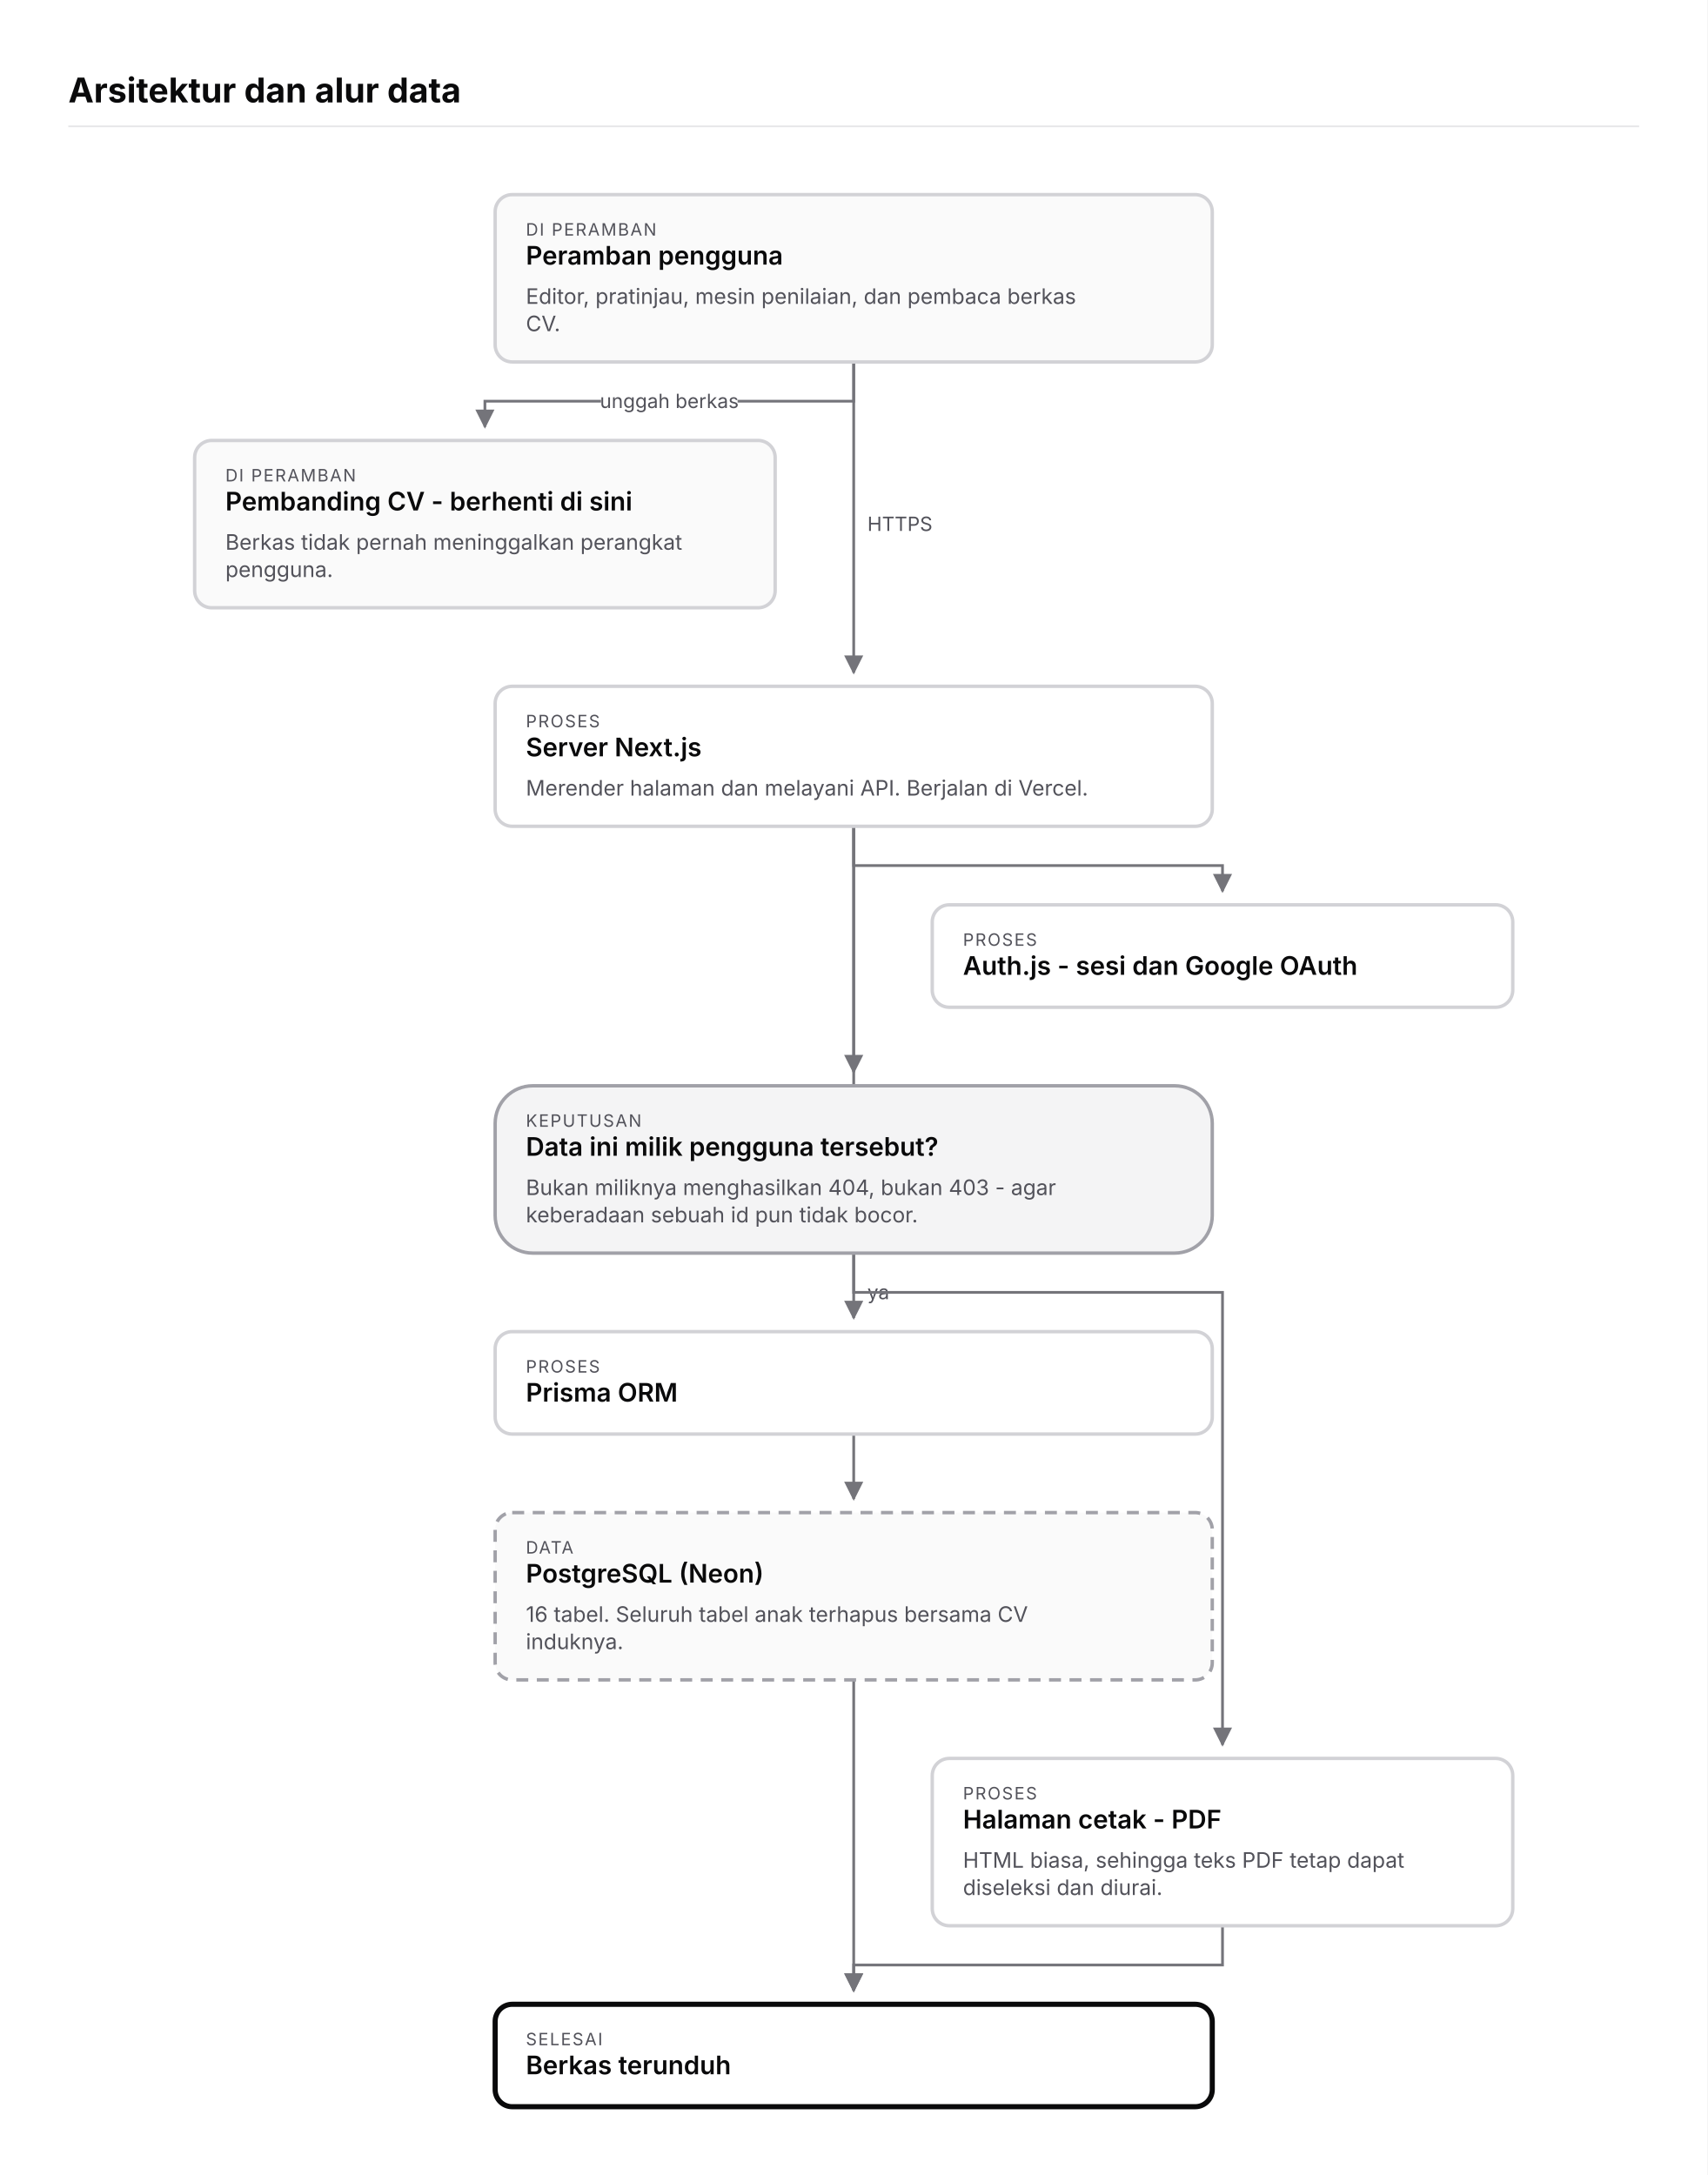
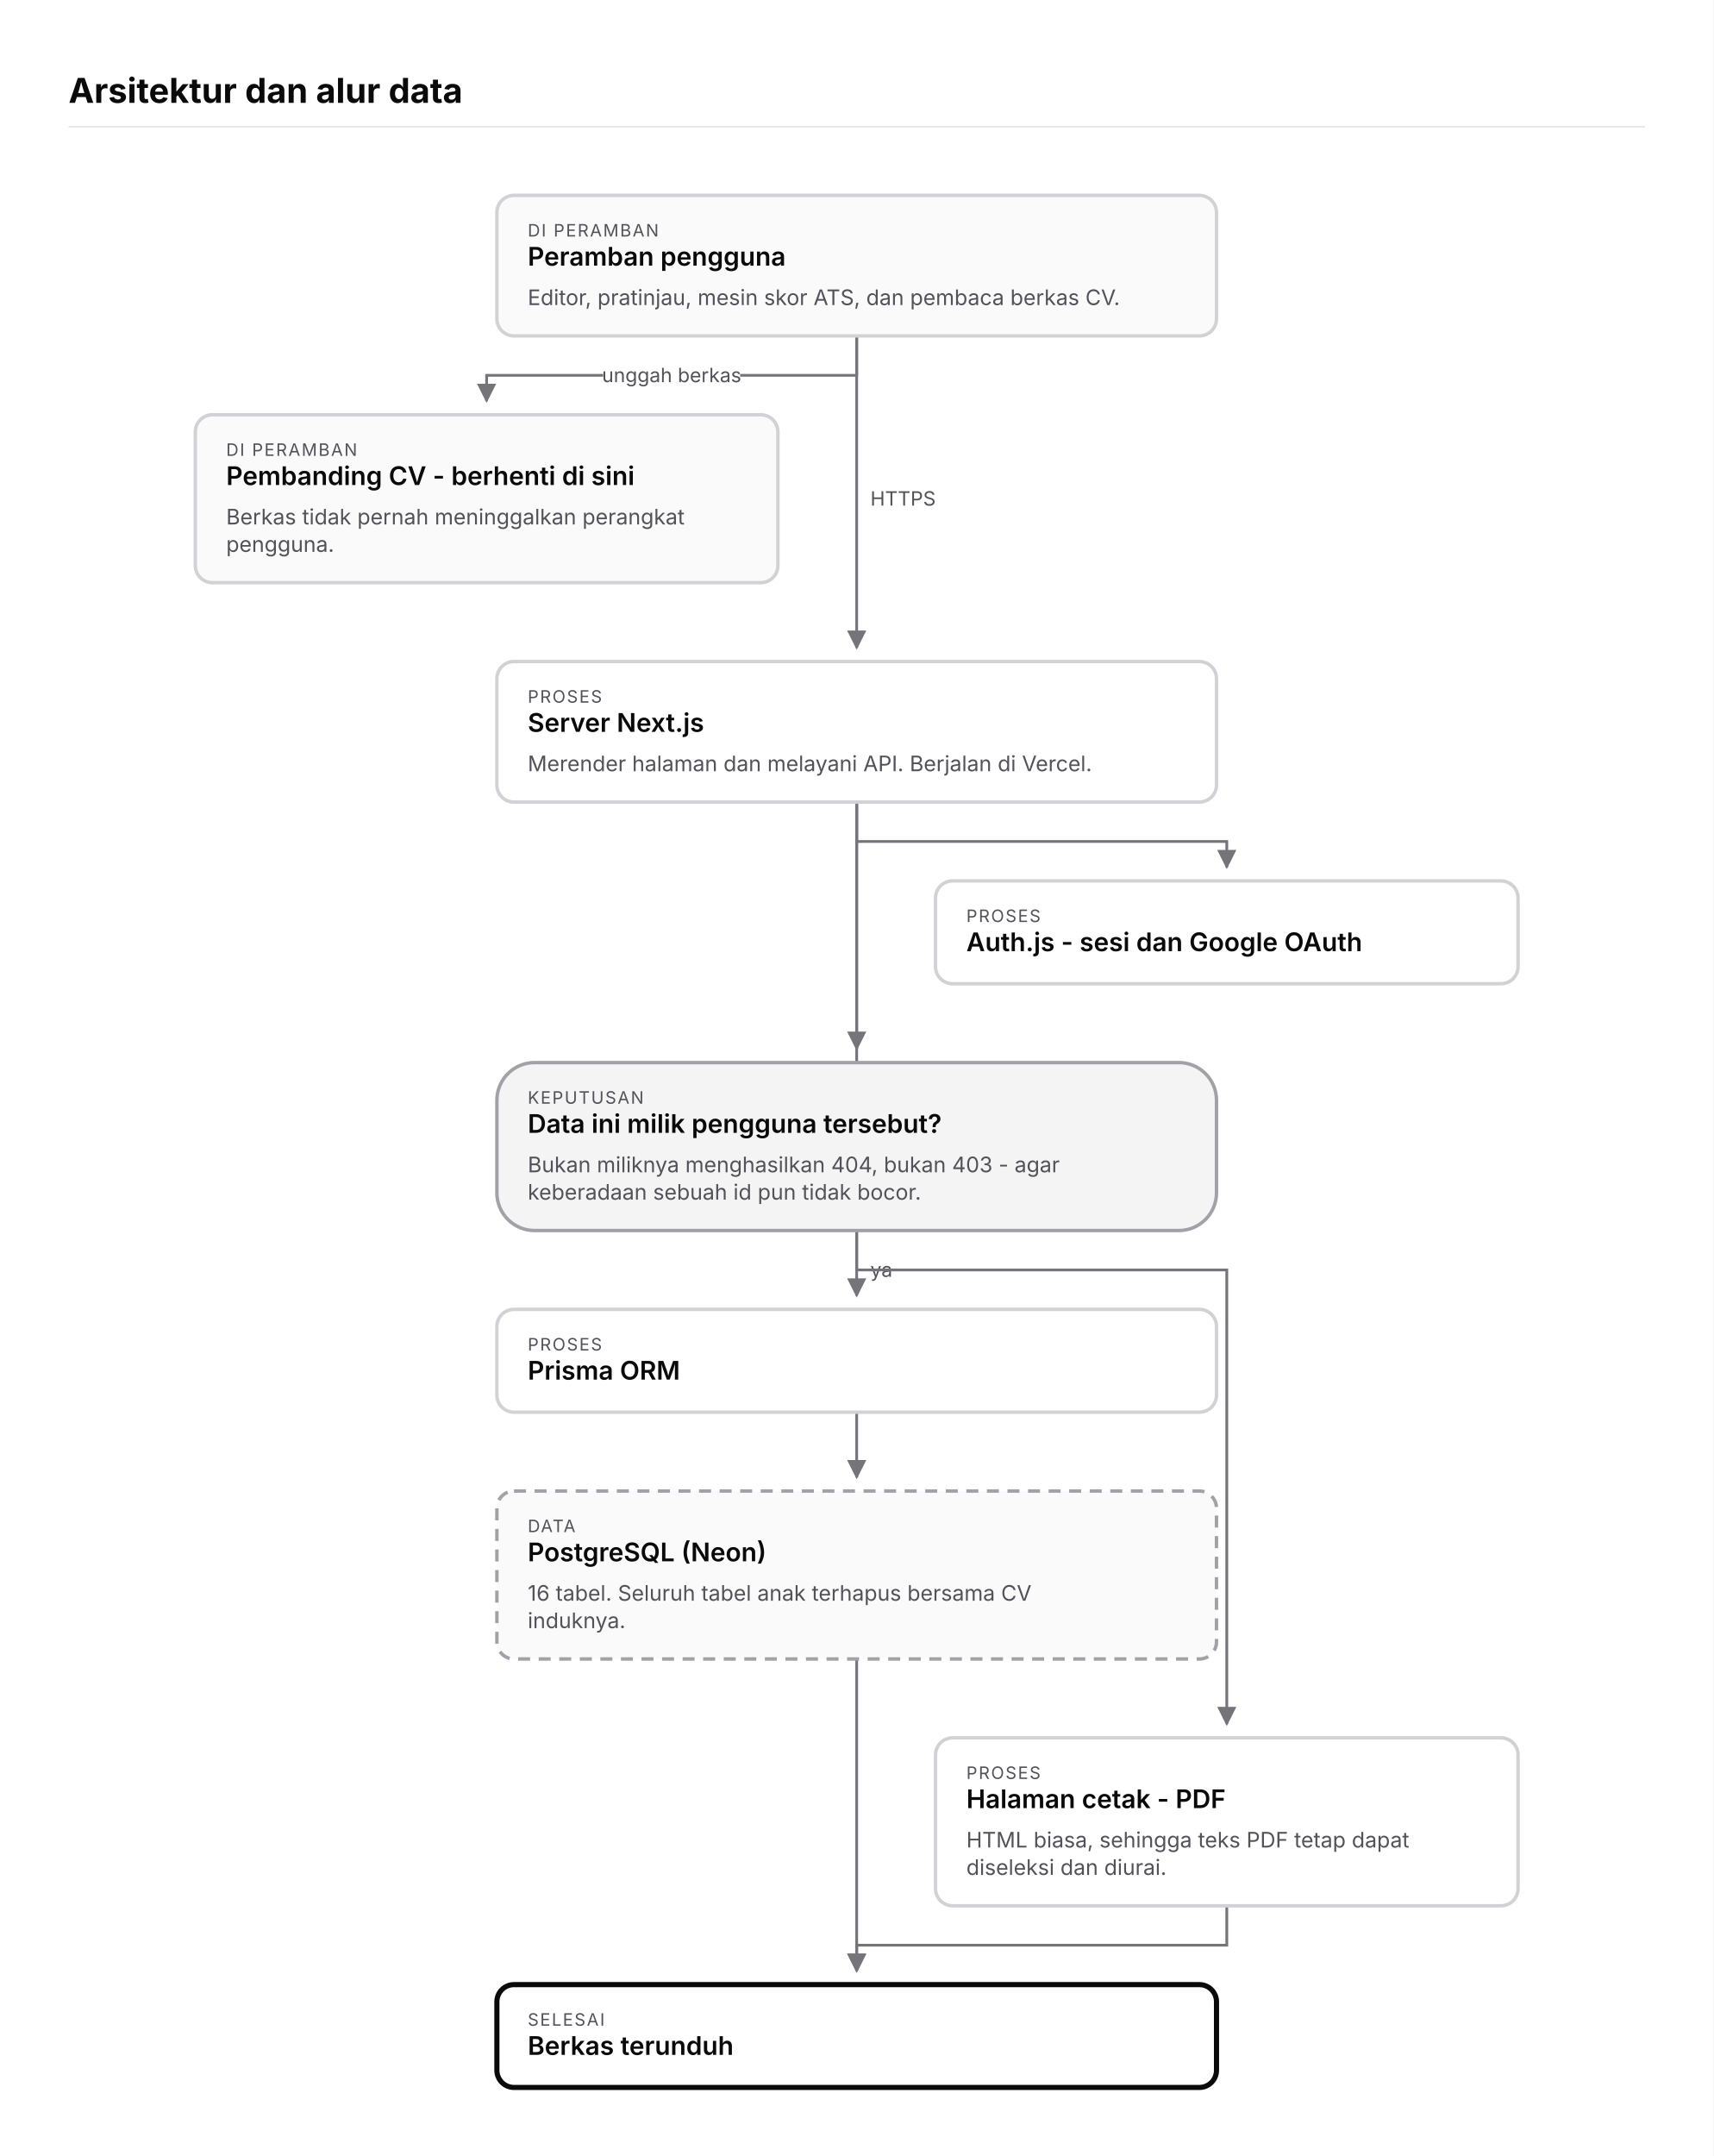
- <svg xmlns="http://www.w3.org/2000/svg" width="1000" height="1274" viewBox="0 0 1000 1274" font-family="Inter, Segoe UI, Helvetica, Arial, sans-serif">
+ <svg xmlns="http://www.w3.org/2000/svg" width="1000" height="1258" viewBox="0 0 1000 1258" font-family="Inter, Segoe UI, Helvetica, Arial, sans-serif">
  <defs>
    <marker id="panah" viewBox="0 0 10 10" refX="9" refY="5" markerWidth="7" markerHeight="7" orient="auto-start-reverse">
      <path d="M 0 0 L 10 5 L 0 10 z" fill="#74747a" />
    </marker>
  </defs>
-   <rect width="1000" height="1274" fill="#ffffff" />
+   <rect width="1000" height="1258" fill="#ffffff" />
  <text x="40" y="60" font-size="20" font-weight="700" fill="#0a0a0b">Arsitektur dan alur data</text>
  <line x1="40" y1="74" x2="960" y2="74" stroke="#e6e6e8" stroke-width="1" />
-   <path d="M 500 212 V 235 H 284 V 250" fill="none" stroke="#74747a" stroke-width="1.6" marker-end="url(#panah)" />
-   <rect x="352" y="226" width="80" height="18" rx="9" fill="#ffffff" />
-   <text x="392" y="239" text-anchor="middle" font-size="11.5" fill="#52525a">unggah berkas</text>
-   <path d="M 500 212 V 394" fill="none" stroke="#74747a" stroke-width="1.6" marker-end="url(#panah)" />
-   <text x="508" y="311" font-size="11.5" fill="#52525a">HTTPS</text>
-   <path d="M 500 484 V 507 H 716 V 522" fill="none" stroke="#74747a" stroke-width="1.6" marker-end="url(#panah)" />
-   <path d="M 500 484 V 628" fill="none" stroke="#74747a" stroke-width="1.6" marker-end="url(#panah)" />
-   <path d="M 500 734 V 772" fill="none" stroke="#74747a" stroke-width="1.6" marker-end="url(#panah)" />
-   <text x="508" y="761" font-size="11.5" fill="#52525a">ya</text>
-   <path d="M 500 840 V 878" fill="none" stroke="#74747a" stroke-width="1.6" marker-end="url(#panah)" />
-   <path d="M 500 484 V 757 H 716 V 1022" fill="none" stroke="#74747a" stroke-width="1.6" marker-end="url(#panah)" />
-   <path d="M 500 984 V 1166" fill="none" stroke="#74747a" stroke-width="1.6" marker-end="url(#panah)" />
-   <path d="M 716 1128 V 1151 H 500 V 1166" fill="none" stroke="#74747a" stroke-width="1.6" marker-end="url(#panah)" />
-   <rect x="290" y="114" width="420" height="98" rx="10" fill="#fafafa" stroke="#d2d2d6" stroke-width="2" />
+   <path d="M 500 196 V 219 H 284 V 234" fill="none" stroke="#74747a" stroke-width="1.6" marker-end="url(#panah)" />
+   <rect x="352" y="210" width="80" height="18" rx="9" fill="#ffffff" />
+   <text x="392" y="223" text-anchor="middle" font-size="11.5" fill="#52525a">unggah berkas</text>
+   <path d="M 500 196 V 378" fill="none" stroke="#74747a" stroke-width="1.6" marker-end="url(#panah)" />
+   <text x="508" y="295" font-size="11.5" fill="#52525a">HTTPS</text>
+   <path d="M 500 468 V 491 H 716 V 506" fill="none" stroke="#74747a" stroke-width="1.6" marker-end="url(#panah)" />
+   <path d="M 500 468 V 612" fill="none" stroke="#74747a" stroke-width="1.6" marker-end="url(#panah)" />
+   <path d="M 500 718 V 756" fill="none" stroke="#74747a" stroke-width="1.6" marker-end="url(#panah)" />
+   <text x="508" y="745" font-size="11.5" fill="#52525a">ya</text>
+   <path d="M 500 824 V 862" fill="none" stroke="#74747a" stroke-width="1.6" marker-end="url(#panah)" />
+   <path d="M 500 468 V 741 H 716 V 1006" fill="none" stroke="#74747a" stroke-width="1.6" marker-end="url(#panah)" />
+   <path d="M 500 968 V 1150" fill="none" stroke="#74747a" stroke-width="1.6" marker-end="url(#panah)" />
+   <path d="M 716 1112 V 1135 H 500 V 1150" fill="none" stroke="#74747a" stroke-width="1.6" marker-end="url(#panah)" />
+   <rect x="290" y="114" width="420" height="82" rx="10" fill="#fafafa" stroke="#d2d2d6" stroke-width="2" />
  <text x="308" y="138" font-size="10" letter-spacing="0.08em" fill="#52525a">DI PERAMBAN</text>
  <text x="308" y="155" font-size="15" font-weight="600" fill="#0a0a0b">Peramban pengguna</text>
-   <text x="308" y="178" font-size="12.5" fill="#52525a">Editor, pratinjau, mesin penilaian, dan pembaca berkas</text>
-   <text x="308" y="194" font-size="12.5" fill="#52525a">CV.</text>
-   <rect x="114" y="258" width="340" height="98" rx="10" fill="#fafafa" stroke="#d2d2d6" stroke-width="2" />
-   <text x="132" y="282" font-size="10" letter-spacing="0.08em" fill="#52525a">DI PERAMBAN</text>
-   <text x="132" y="299" font-size="15" font-weight="600" fill="#0a0a0b">Pembanding CV - berhenti di sini</text>
-   <text x="132" y="322" font-size="12.5" fill="#52525a">Berkas tidak pernah meninggalkan perangkat</text>
-   <text x="132" y="338" font-size="12.5" fill="#52525a">pengguna.</text>
-   <rect x="290" y="402" width="420" height="82" rx="10" fill="#ffffff" stroke="#d2d2d6" stroke-width="2" />
-   <text x="308" y="426" font-size="10" letter-spacing="0.08em" fill="#52525a">PROSES</text>
-   <text x="308" y="443" font-size="15" font-weight="600" fill="#0a0a0b">Server Next.js</text>
-   <text x="308" y="466" font-size="12.5" fill="#52525a">Merender halaman dan melayani API. Berjalan di Vercel.</text>
-   <rect x="546" y="530" width="340" height="60" rx="10" fill="#ffffff" stroke="#d2d2d6" stroke-width="2" />
-   <text x="564" y="554" font-size="10" letter-spacing="0.08em" fill="#52525a">PROSES</text>
-   <text x="564" y="571" font-size="15" font-weight="600" fill="#0a0a0b">Auth.js - sesi dan Google OAuth</text>
-   <rect x="290" y="636" width="420" height="98" rx="22" fill="#f4f4f5" stroke="#a1a1a8" stroke-width="2" />
-   <text x="308" y="660" font-size="10" letter-spacing="0.08em" fill="#52525a">KEPUTUSAN</text>
-   <text x="308" y="677" font-size="15" font-weight="600" fill="#0a0a0b">Data ini milik pengguna tersebut?</text>
-   <text x="308" y="700" font-size="12.5" fill="#52525a">Bukan miliknya menghasilkan 404, bukan 403 - agar</text>
-   <text x="308" y="716" font-size="12.5" fill="#52525a">keberadaan sebuah id pun tidak bocor.</text>
-   <rect x="290" y="780" width="420" height="60" rx="10" fill="#ffffff" stroke="#d2d2d6" stroke-width="2" />
-   <text x="308" y="804" font-size="10" letter-spacing="0.08em" fill="#52525a">PROSES</text>
-   <text x="308" y="821" font-size="15" font-weight="600" fill="#0a0a0b">Prisma ORM</text>
-   <rect x="290" y="886" width="420" height="98" rx="10" fill="#fafafa" stroke="#a1a1a8" stroke-width="2" stroke-dasharray="7 5" />
-   <text x="308" y="910" font-size="10" letter-spacing="0.08em" fill="#52525a">DATA</text>
-   <text x="308" y="927" font-size="15" font-weight="600" fill="#0a0a0b">PostgreSQL (Neon)</text>
-   <text x="308" y="950" font-size="12.5" fill="#52525a">16 tabel. Seluruh tabel anak terhapus bersama CV</text>
-   <text x="308" y="966" font-size="12.5" fill="#52525a">induknya.</text>
-   <rect x="546" y="1030" width="340" height="98" rx="10" fill="#ffffff" stroke="#d2d2d6" stroke-width="2" />
-   <text x="564" y="1054" font-size="10" letter-spacing="0.08em" fill="#52525a">PROSES</text>
-   <text x="564" y="1071" font-size="15" font-weight="600" fill="#0a0a0b">Halaman cetak - PDF</text>
-   <text x="564" y="1094" font-size="12.5" fill="#52525a">HTML biasa, sehingga teks PDF tetap dapat</text>
-   <text x="564" y="1110" font-size="12.5" fill="#52525a">diseleksi dan diurai.</text>
-   <rect x="290" y="1174" width="420" height="60" rx="10" fill="#ffffff" stroke="#0a0a0b" stroke-width="3" />
-   <text x="308" y="1198" font-size="10" letter-spacing="0.08em" fill="#52525a">SELESAI</text>
-   <text x="308" y="1215" font-size="15" font-weight="600" fill="#0a0a0b">Berkas terunduh</text>
+   <text x="308" y="178" font-size="12.5" fill="#52525a">Editor, pratinjau, mesin skor ATS, dan pembaca berkas CV.</text>
+   <rect x="114" y="242" width="340" height="98" rx="10" fill="#fafafa" stroke="#d2d2d6" stroke-width="2" />
+   <text x="132" y="266" font-size="10" letter-spacing="0.08em" fill="#52525a">DI PERAMBAN</text>
+   <text x="132" y="283" font-size="15" font-weight="600" fill="#0a0a0b">Pembanding CV - berhenti di sini</text>
+   <text x="132" y="306" font-size="12.5" fill="#52525a">Berkas tidak pernah meninggalkan perangkat</text>
+   <text x="132" y="322" font-size="12.5" fill="#52525a">pengguna.</text>
+   <rect x="290" y="386" width="420" height="82" rx="10" fill="#ffffff" stroke="#d2d2d6" stroke-width="2" />
+   <text x="308" y="410" font-size="10" letter-spacing="0.08em" fill="#52525a">PROSES</text>
+   <text x="308" y="427" font-size="15" font-weight="600" fill="#0a0a0b">Server Next.js</text>
+   <text x="308" y="450" font-size="12.5" fill="#52525a">Merender halaman dan melayani API. Berjalan di Vercel.</text>
+   <rect x="546" y="514" width="340" height="60" rx="10" fill="#ffffff" stroke="#d2d2d6" stroke-width="2" />
+   <text x="564" y="538" font-size="10" letter-spacing="0.08em" fill="#52525a">PROSES</text>
+   <text x="564" y="555" font-size="15" font-weight="600" fill="#0a0a0b">Auth.js - sesi dan Google OAuth</text>
+   <rect x="290" y="620" width="420" height="98" rx="22" fill="#f4f4f5" stroke="#a1a1a8" stroke-width="2" />
+   <text x="308" y="644" font-size="10" letter-spacing="0.08em" fill="#52525a">KEPUTUSAN</text>
+   <text x="308" y="661" font-size="15" font-weight="600" fill="#0a0a0b">Data ini milik pengguna tersebut?</text>
+   <text x="308" y="684" font-size="12.5" fill="#52525a">Bukan miliknya menghasilkan 404, bukan 403 - agar</text>
+   <text x="308" y="700" font-size="12.5" fill="#52525a">keberadaan sebuah id pun tidak bocor.</text>
+   <rect x="290" y="764" width="420" height="60" rx="10" fill="#ffffff" stroke="#d2d2d6" stroke-width="2" />
+   <text x="308" y="788" font-size="10" letter-spacing="0.08em" fill="#52525a">PROSES</text>
+   <text x="308" y="805" font-size="15" font-weight="600" fill="#0a0a0b">Prisma ORM</text>
+   <rect x="290" y="870" width="420" height="98" rx="10" fill="#fafafa" stroke="#a1a1a8" stroke-width="2" stroke-dasharray="7 5" />
+   <text x="308" y="894" font-size="10" letter-spacing="0.08em" fill="#52525a">DATA</text>
+   <text x="308" y="911" font-size="15" font-weight="600" fill="#0a0a0b">PostgreSQL (Neon)</text>
+   <text x="308" y="934" font-size="12.5" fill="#52525a">16 tabel. Seluruh tabel anak terhapus bersama CV</text>
+   <text x="308" y="950" font-size="12.5" fill="#52525a">induknya.</text>
+   <rect x="546" y="1014" width="340" height="98" rx="10" fill="#ffffff" stroke="#d2d2d6" stroke-width="2" />
+   <text x="564" y="1038" font-size="10" letter-spacing="0.08em" fill="#52525a">PROSES</text>
+   <text x="564" y="1055" font-size="15" font-weight="600" fill="#0a0a0b">Halaman cetak - PDF</text>
+   <text x="564" y="1078" font-size="12.5" fill="#52525a">HTML biasa, sehingga teks PDF tetap dapat</text>
+   <text x="564" y="1094" font-size="12.5" fill="#52525a">diseleksi dan diurai.</text>
+   <rect x="290" y="1158" width="420" height="60" rx="10" fill="#ffffff" stroke="#0a0a0b" stroke-width="3" />
+   <text x="308" y="1182" font-size="10" letter-spacing="0.08em" fill="#52525a">SELESAI</text>
+   <text x="308" y="1199" font-size="15" font-weight="600" fill="#0a0a0b">Berkas terunduh</text>
</svg>
